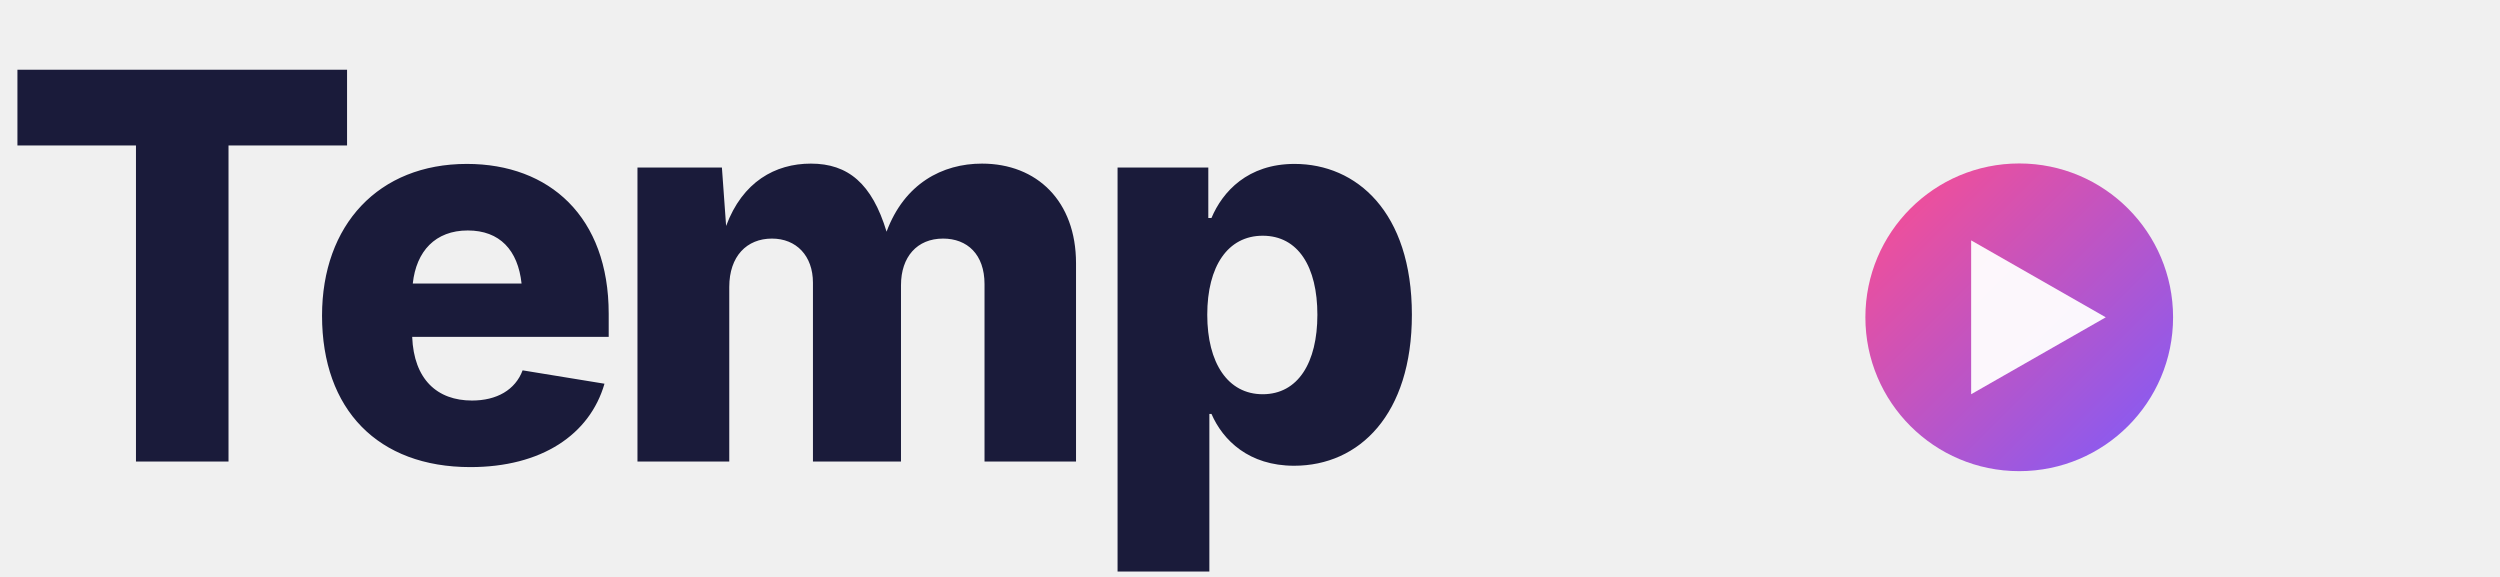
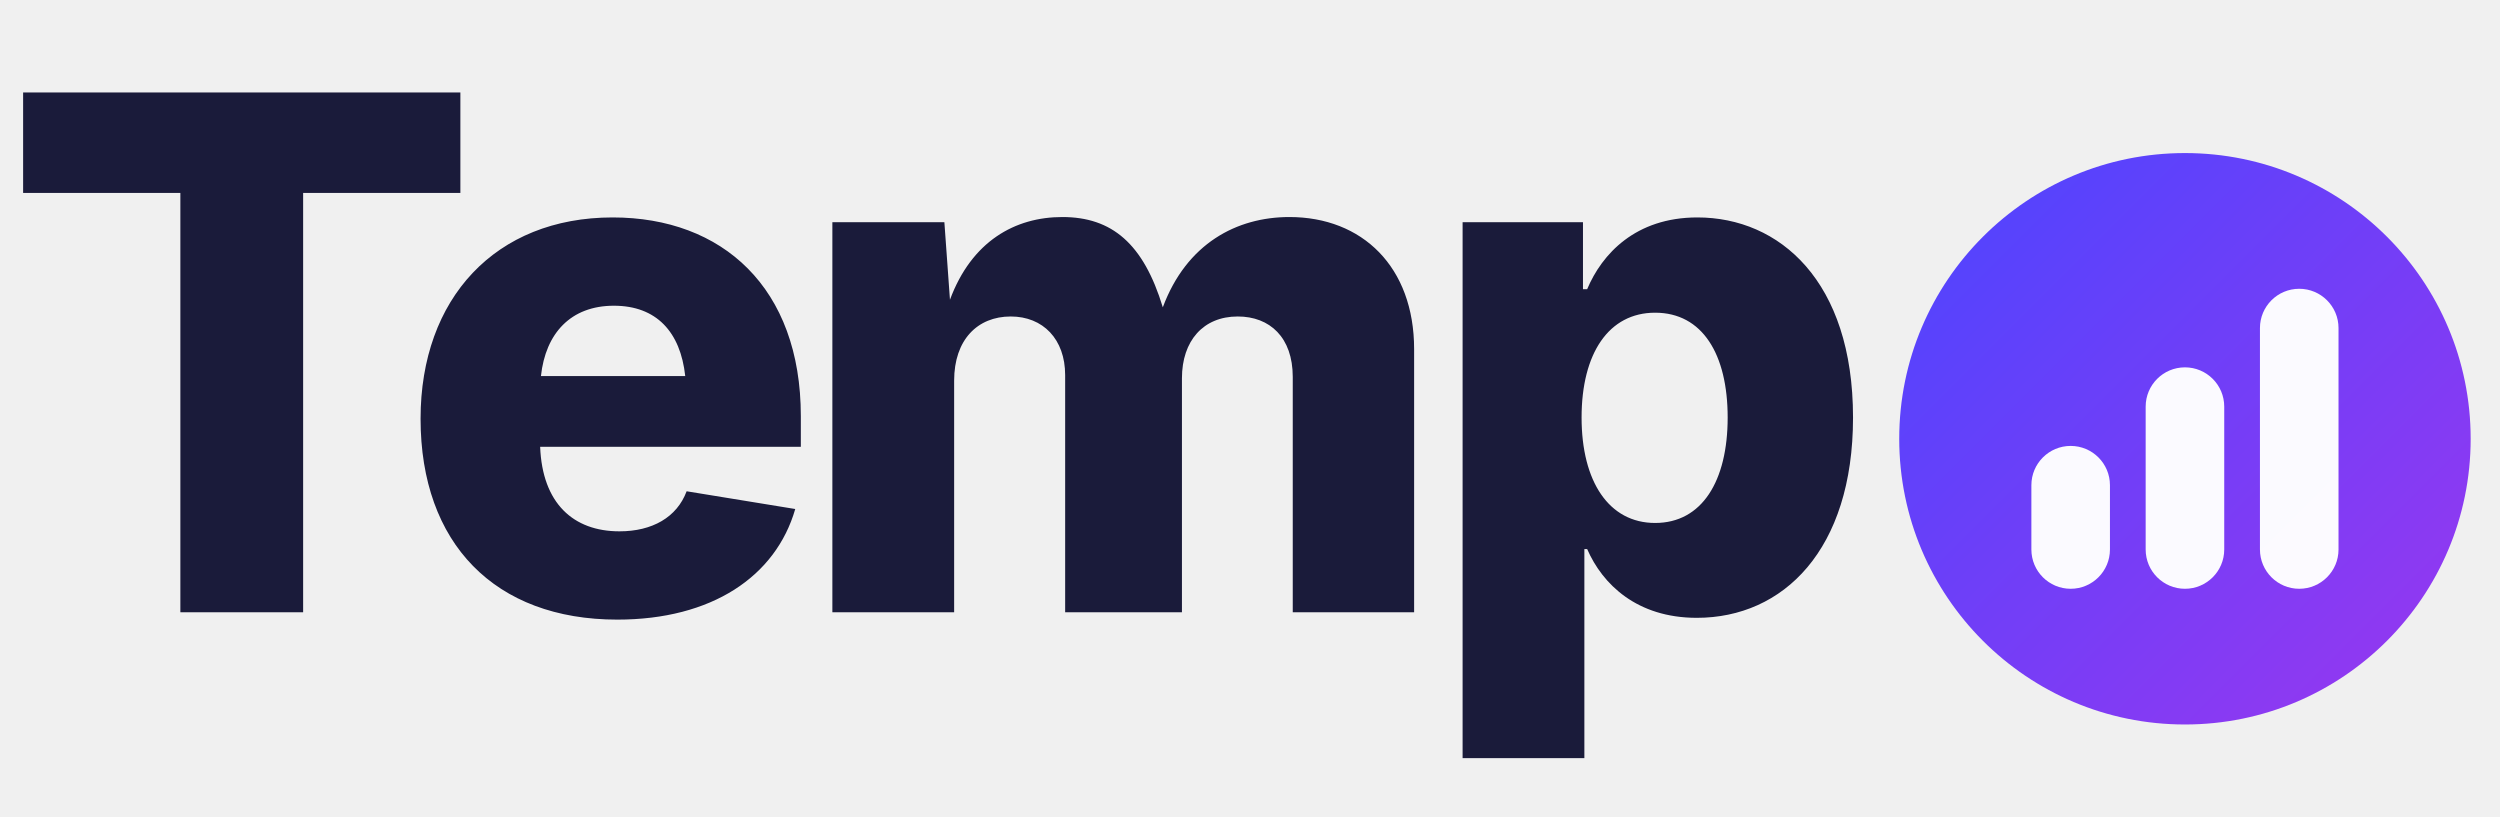
- <svg xmlns="http://www.w3.org/2000/svg" viewBox="0 0 260 60" fill="none">
+ <svg xmlns="http://www.w3.org/2000/svg" viewBox="0 0 196 64" fill="none">
  <defs>
    <linearGradient id="tempo-grad" x1="0%" y1="0%" x2="100%" y2="100%">
-       <stop offset="0%" stop-color="#FF4D8D" />
-       <stop offset="100%" stop-color="#7C5CFC" />
+       <stop offset="0%" stop-color="#4B45FF" />
+       <stop offset="100%" stop-color="#9A37EF" />
    </linearGradient>
  </defs>
-   <text x="0" y="48" font-family="Inter, system-ui, -apple-system, sans-serif" font-weight="800" font-size="56" letter-spacing="-2" fill="#1A1B3A">Temp</text>
-   <circle cx="210" cy="33" r="16" fill="url(#tempo-grad)" />
-   <polygon points="205,25 205,41 219,33" fill="white" fill-opacity="0.95" />
+   <text x="0" y="48" font-family="Inter, system-ui, -apple-system, sans-serif" font-weight="800" font-size="56" letter-spacing="-2.52" fill="#1A1B3A">Temp</text>
+   <g transform="translate(148.9 12) scale(1.12)">
+     <circle cx="20" cy="20" r="20" fill="url(#tempo-grad)" />
+     <rect x="9.25" y="20.5" width="5.5" height="10" rx="2.75" fill="#fff" fill-opacity="0.97" />
+     <rect x="17.25" y="15" width="5.5" height="15.5" rx="2.75" fill="#fff" fill-opacity="0.97" />
+     <rect x="25.25" y="9.5" width="5.5" height="21" rx="2.75" fill="#fff" fill-opacity="0.97" />
+   </g>
</svg>
